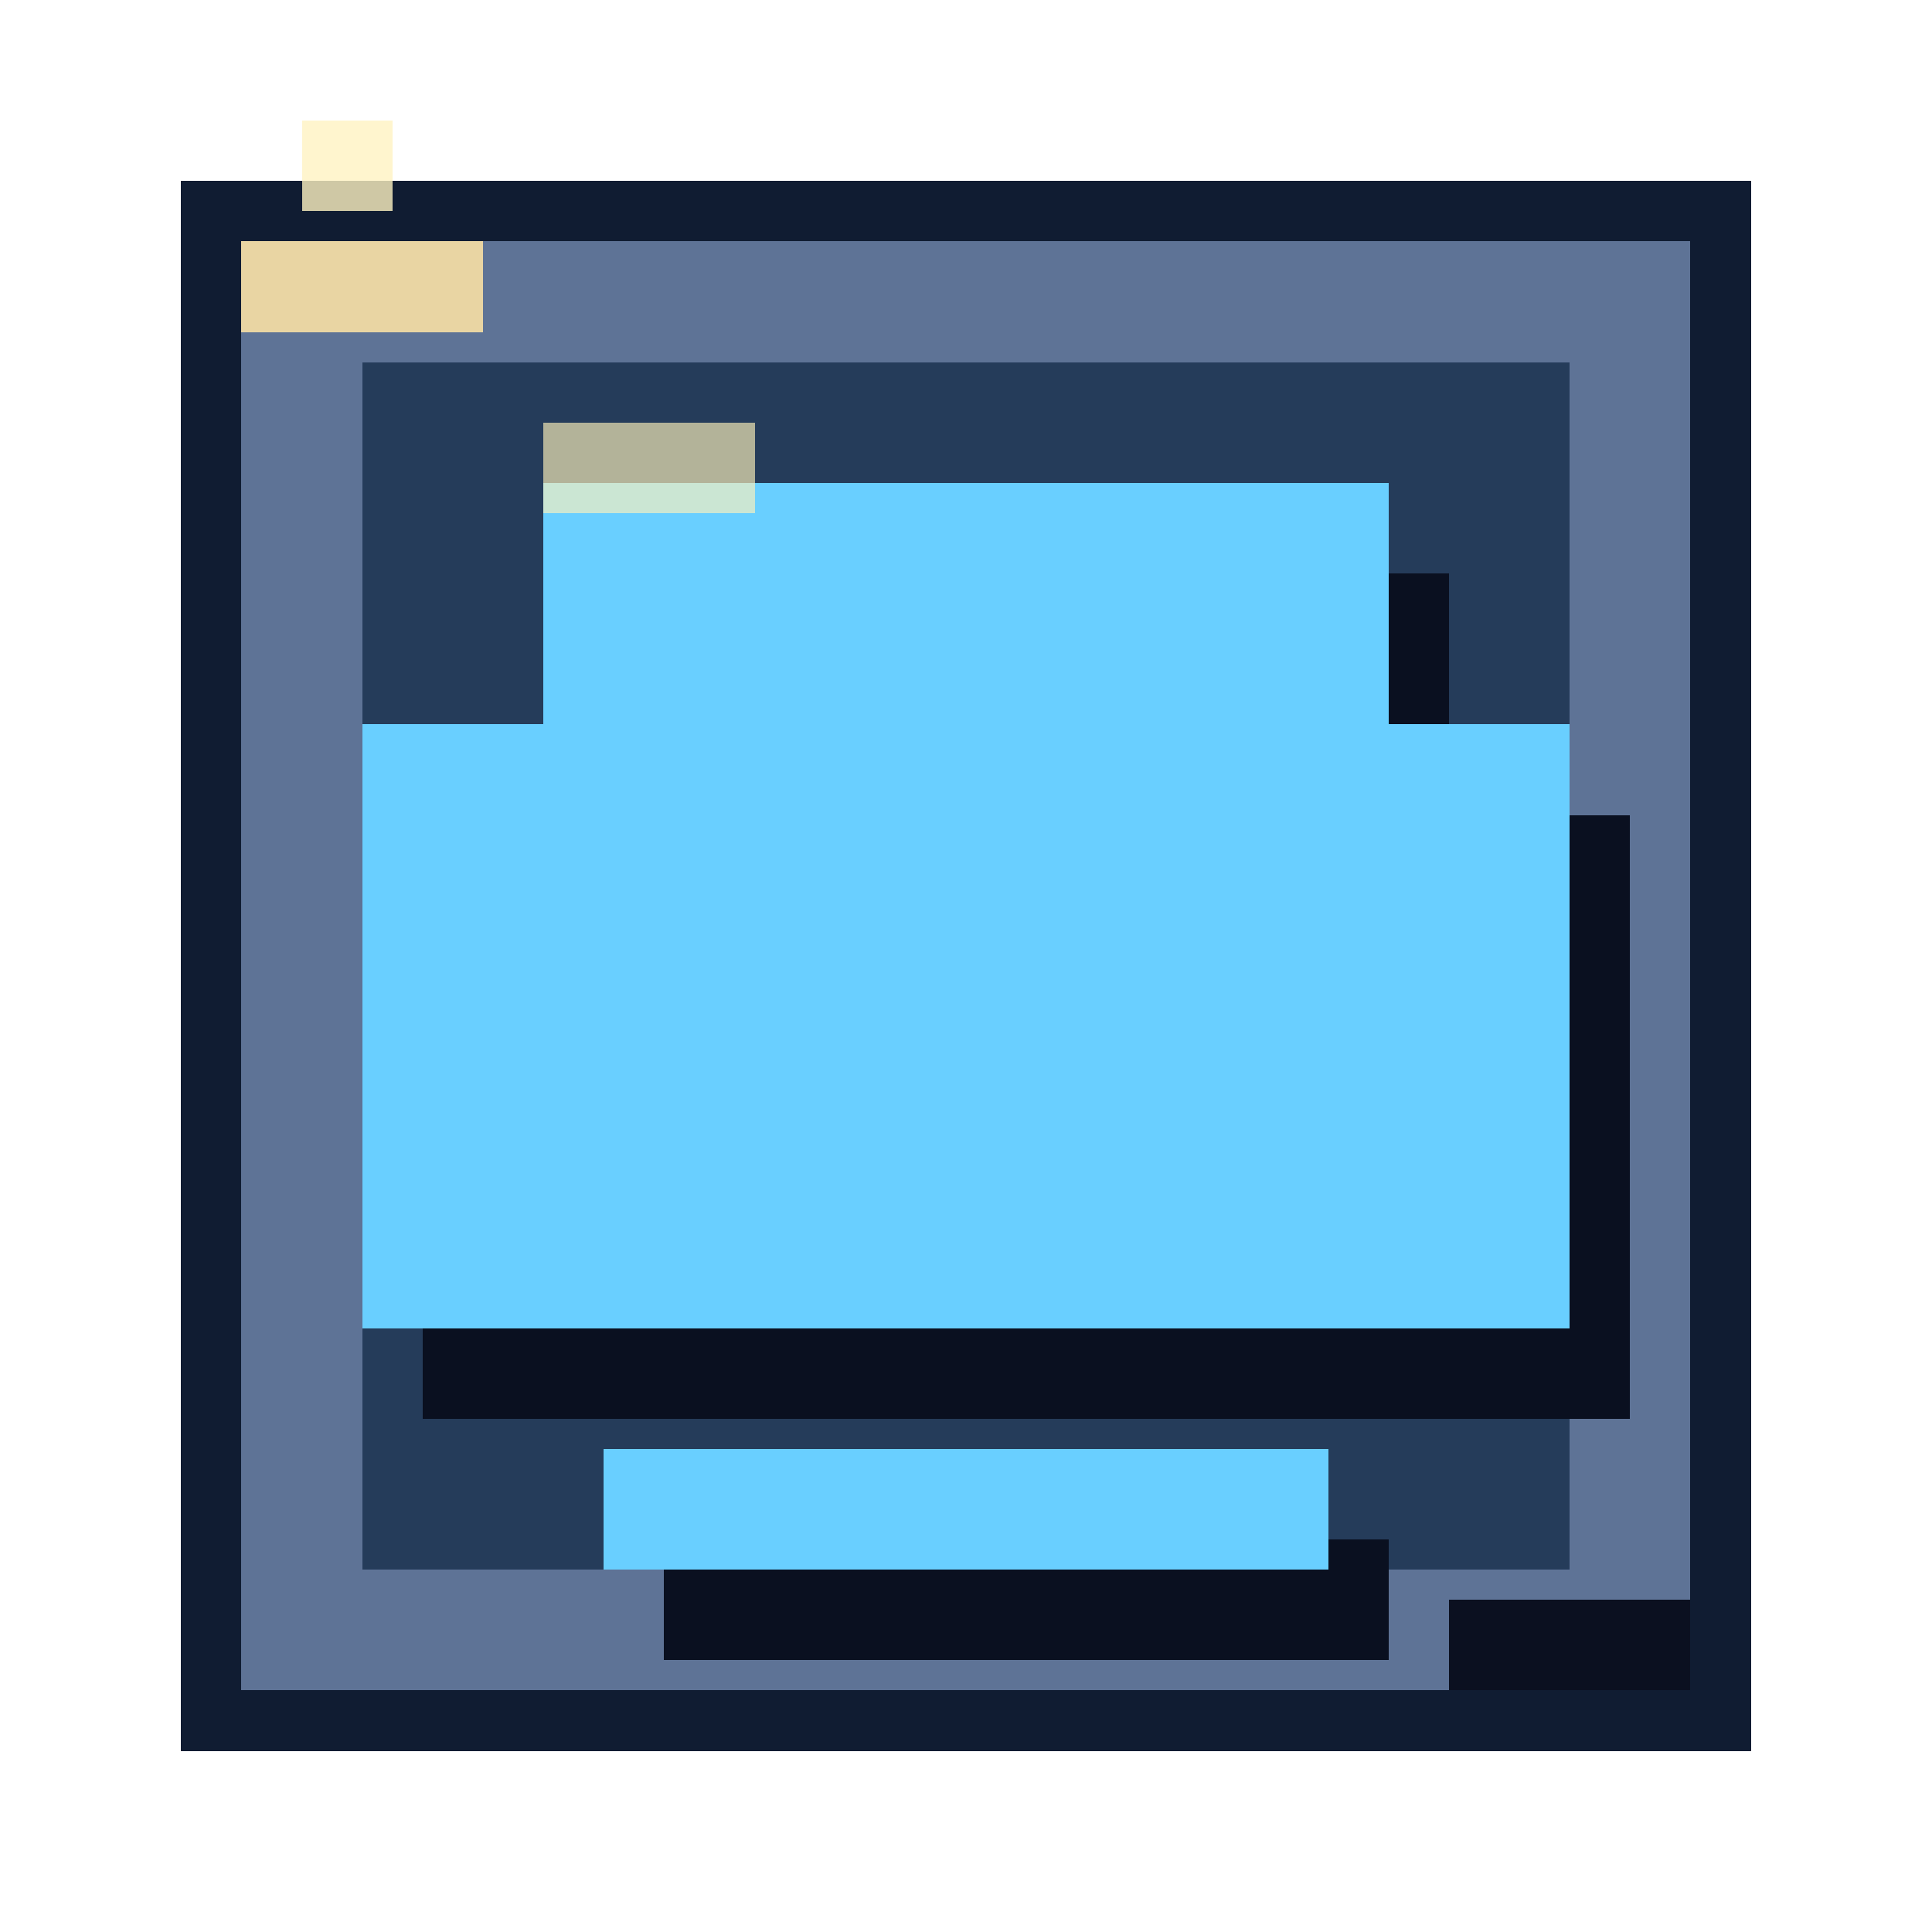
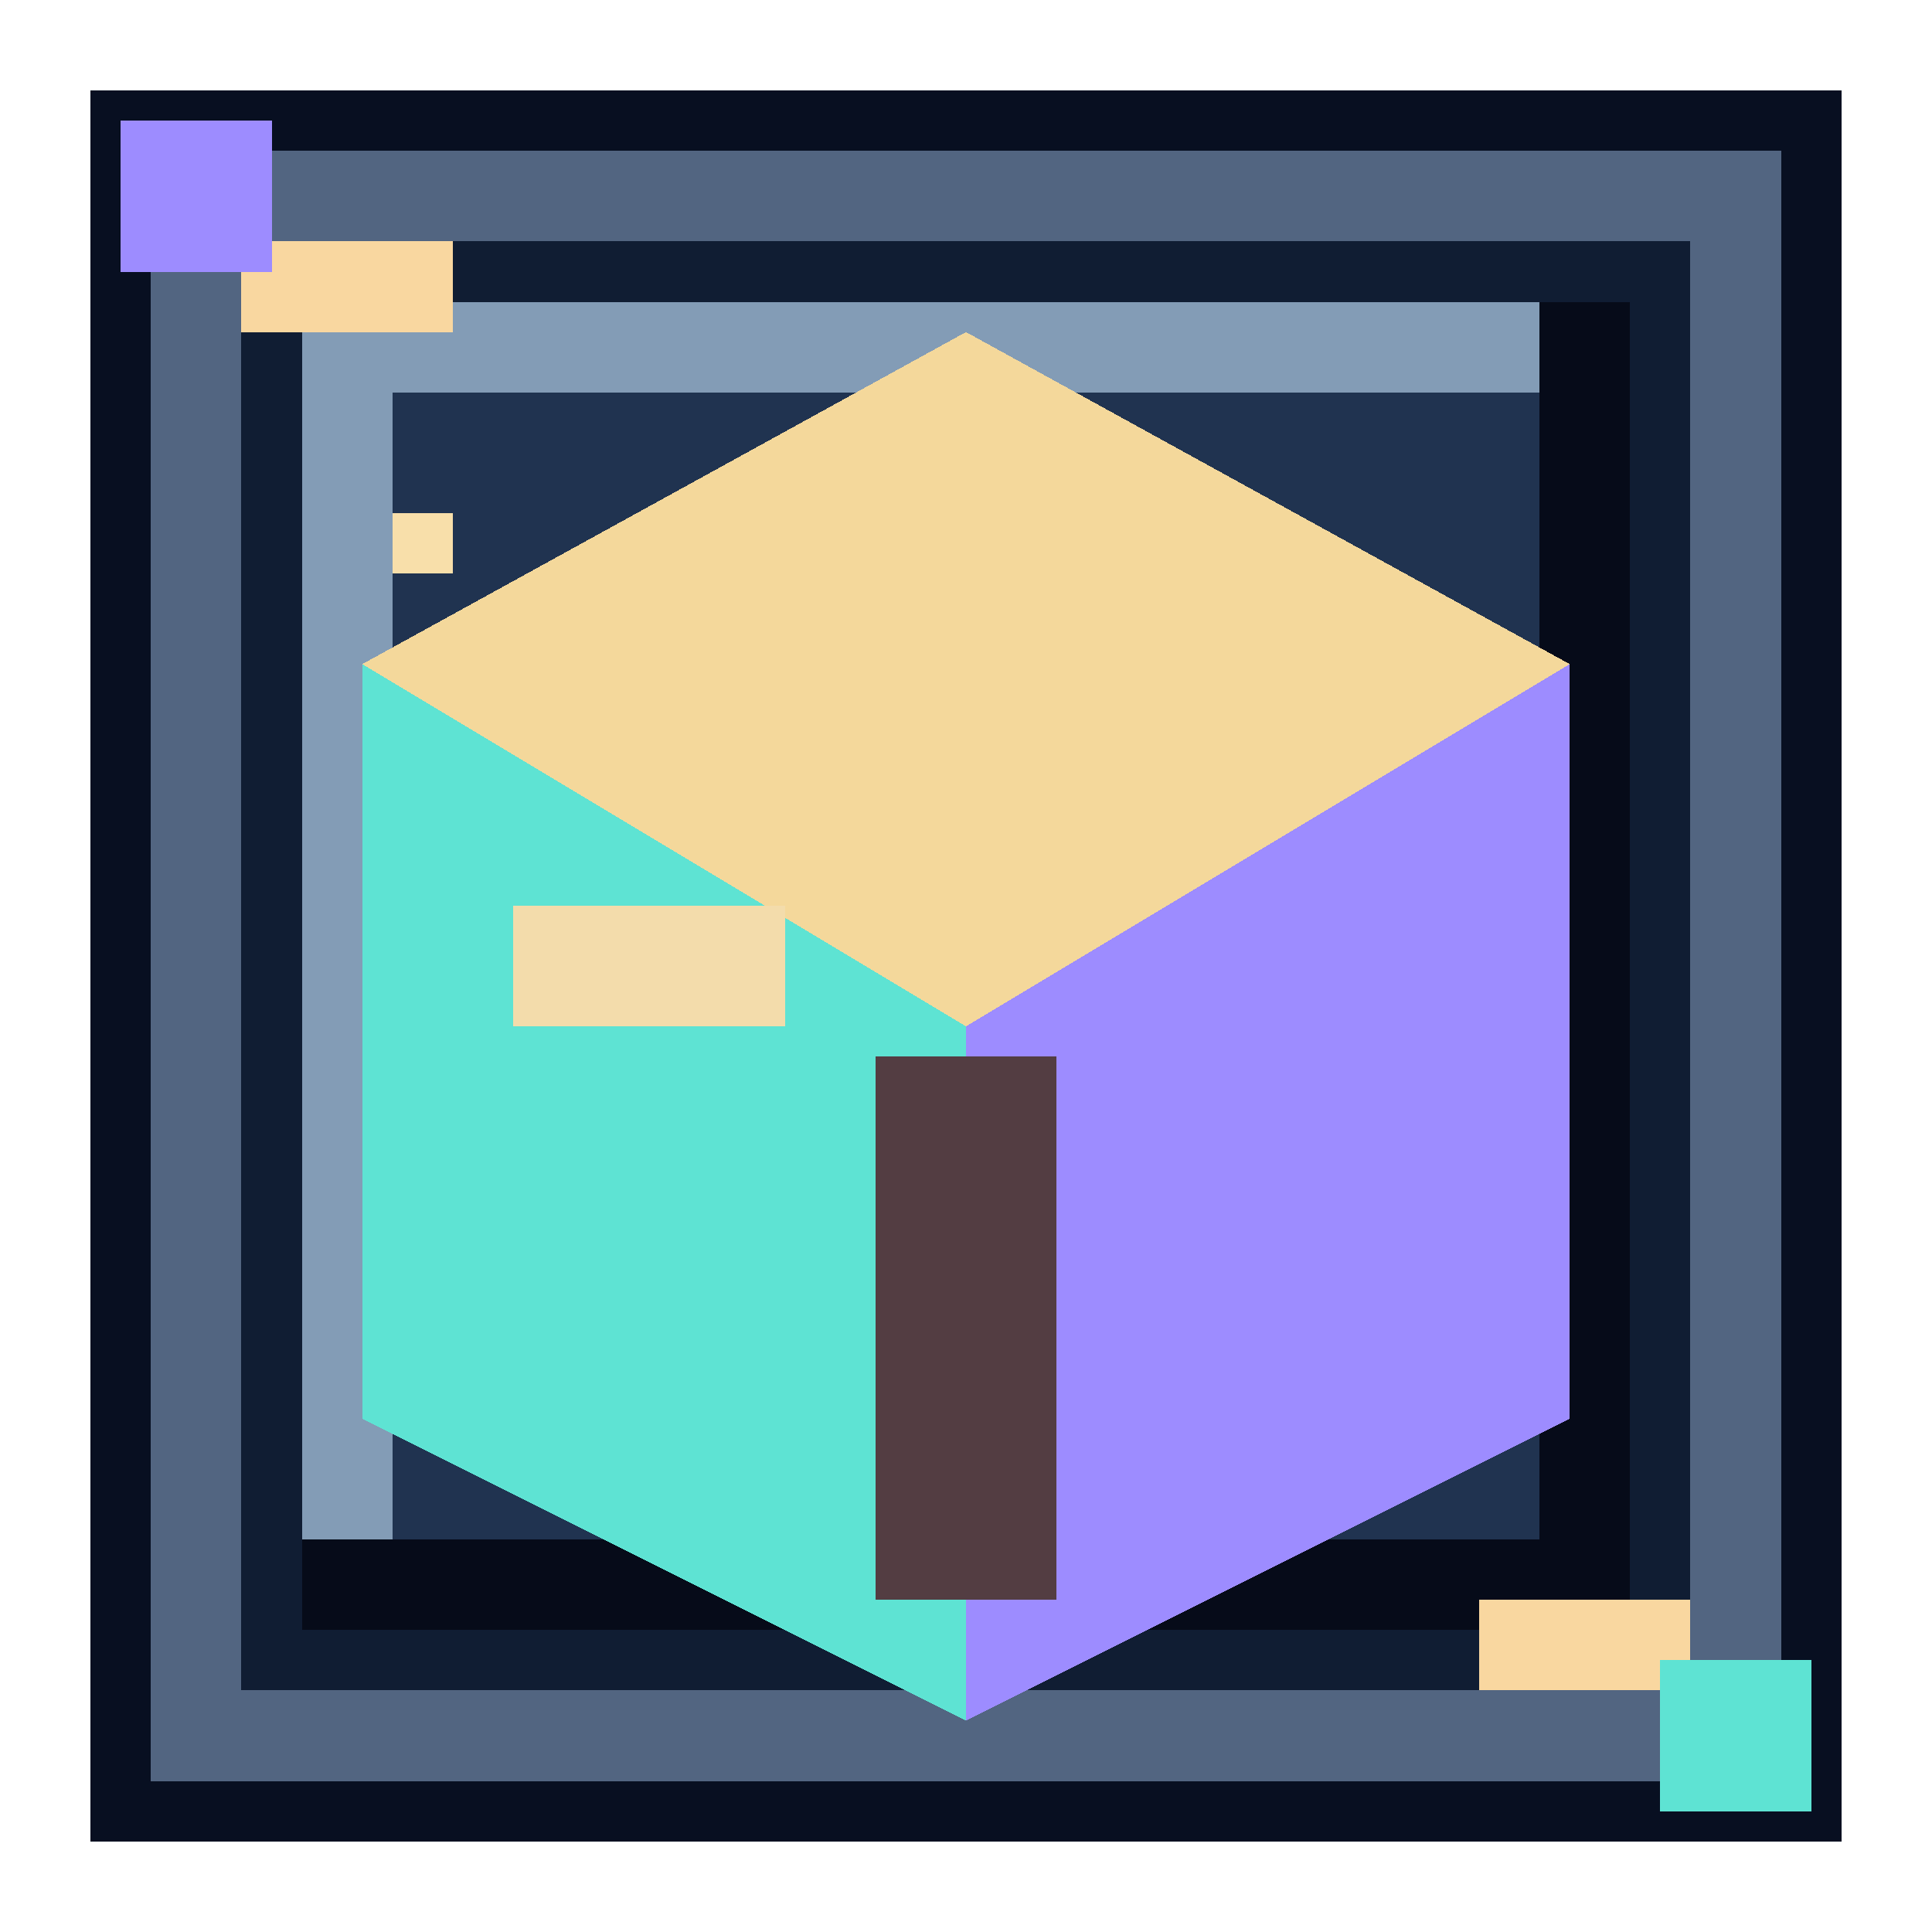
<svg xmlns="http://www.w3.org/2000/svg" viewBox="0 0 64 64" shape-rendering="crispEdges">
-   <rect x="6" y="6" width="52" height="52" fill="#101c32" />
-   <path d="M8 8h48v4H8z M8 52h48v4H8z M8 8h4v48H8z M52 8h4v48h-4z" fill="#5e7396" />
-   <rect x="12" y="12" width="40" height="40" fill="#253c5a" />
-   <g fill="#0a1020" transform="translate(2 3)">
-     <path d="M12 24h40v20H12z M18 16h28v8H18z M20 48h24v4H20z" />
-   </g>
-   <g fill="#69cfff">
-     <path d="M12 24h40v20H12z M18 16h28v8H18z M20 48h24v4H20z" />
-   </g>
-   <rect x="18" y="14" width="7" height="3" fill="#fff2bc" opacity=".65" />
-   <rect x="-28" y="-4" width="3" height="3" fill="#fff3c2" opacity=".8" />
-   <rect x="-24" y="-9" width="3" height="3" fill="#fff3c2" opacity=".8" />
-   <rect x="10" y="4" width="3" height="3" fill="#fff3c2" opacity=".8" />
-   <rect x="8" y="8" width="8" height="3" fill="#e9d5a3" />
-   <rect x="48" y="53" width="8" height="3" fill="#0b1020" />
+   <rect x="3" y="3" width="58" height="58" fill="#080f21" />
+   <rect x="5" y="5" width="54" height="54" fill="#526581" />
+   <rect x="8" y="8" width="48" height="48" fill="#101d33" />
+   <rect x="10" y="10" width="44" height="44" fill="#203350" />
+   <path d="M10 10h44v3H10z M10 10h3v44h-3z" fill="#839cb6" />
+   <path d="M10 51h44v3H10z M51 10h3v44h-3z" fill="#060b19" />
+   <rect x="10" y="8" width="2" height="2" fill="#6e8cad" />
+   <rect x="27" y="27" width="2" height="2" fill="#f8dfaa" />
+   <rect x="44" y="46" width="2" height="2" fill="#6e8cad" />
+   <rect x="13" y="17" width="2" height="2" fill="#f8dfaa" />
+   <rect x="30" y="36" width="2" height="2" fill="#6e8cad" />
+   <path d="M12 22l20-11 20 11v25L32 57 12 47z" fill="#9d8cff" />
+   <path d="M12 22l20 12 20-12-20-11z" fill="#f4d89b" />
+   <path d="M32 34v23L12 47V22z" fill="#5ee3d3" />
+   <rect x="29" y="35" width="6" height="18" fill="#533d42" />
+   <rect x="17" y="30" width="9" height="4" fill="#f3dcab" />
+   <rect x="8" y="8" width="7" height="3" fill="#f9d7a0" />
+   <rect x="49" y="53" width="7" height="3" fill="#f9d7a0" />
+   <rect x="4" y="4" width="5" height="5" fill="#9d8cff" />
+   <rect x="55" y="55" width="5" height="5" fill="#5ee3d3" />
</svg>
